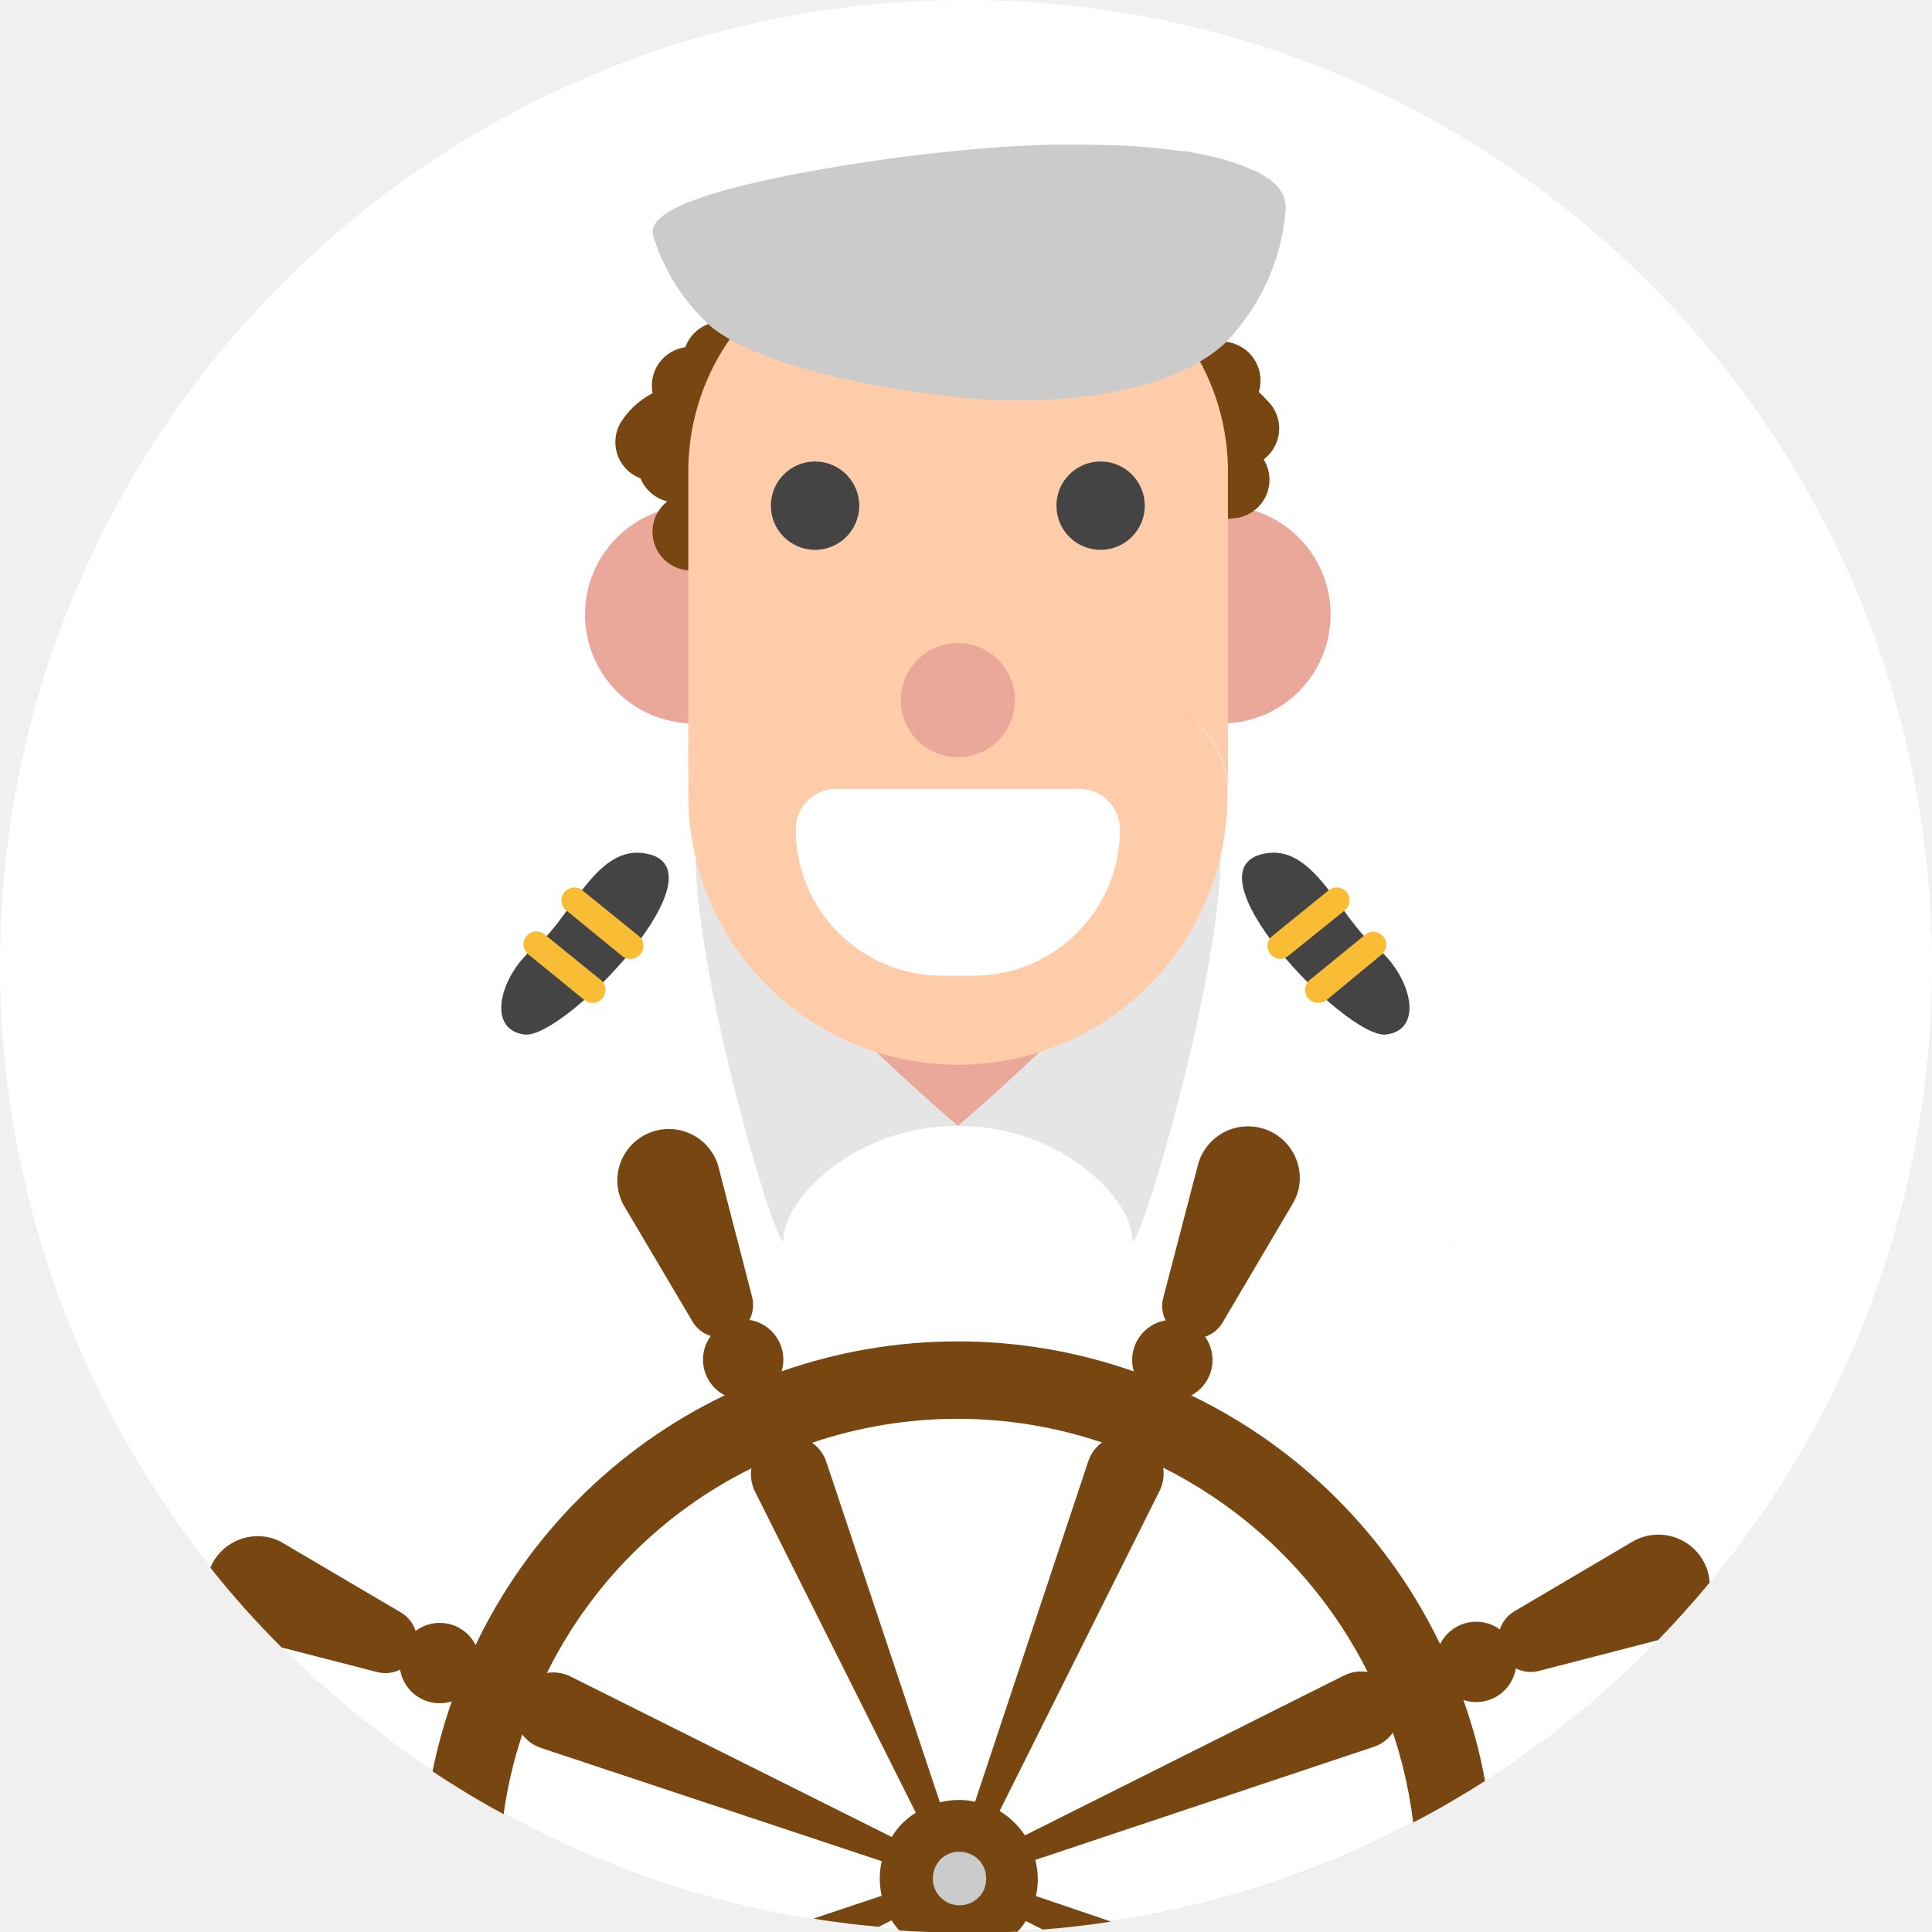
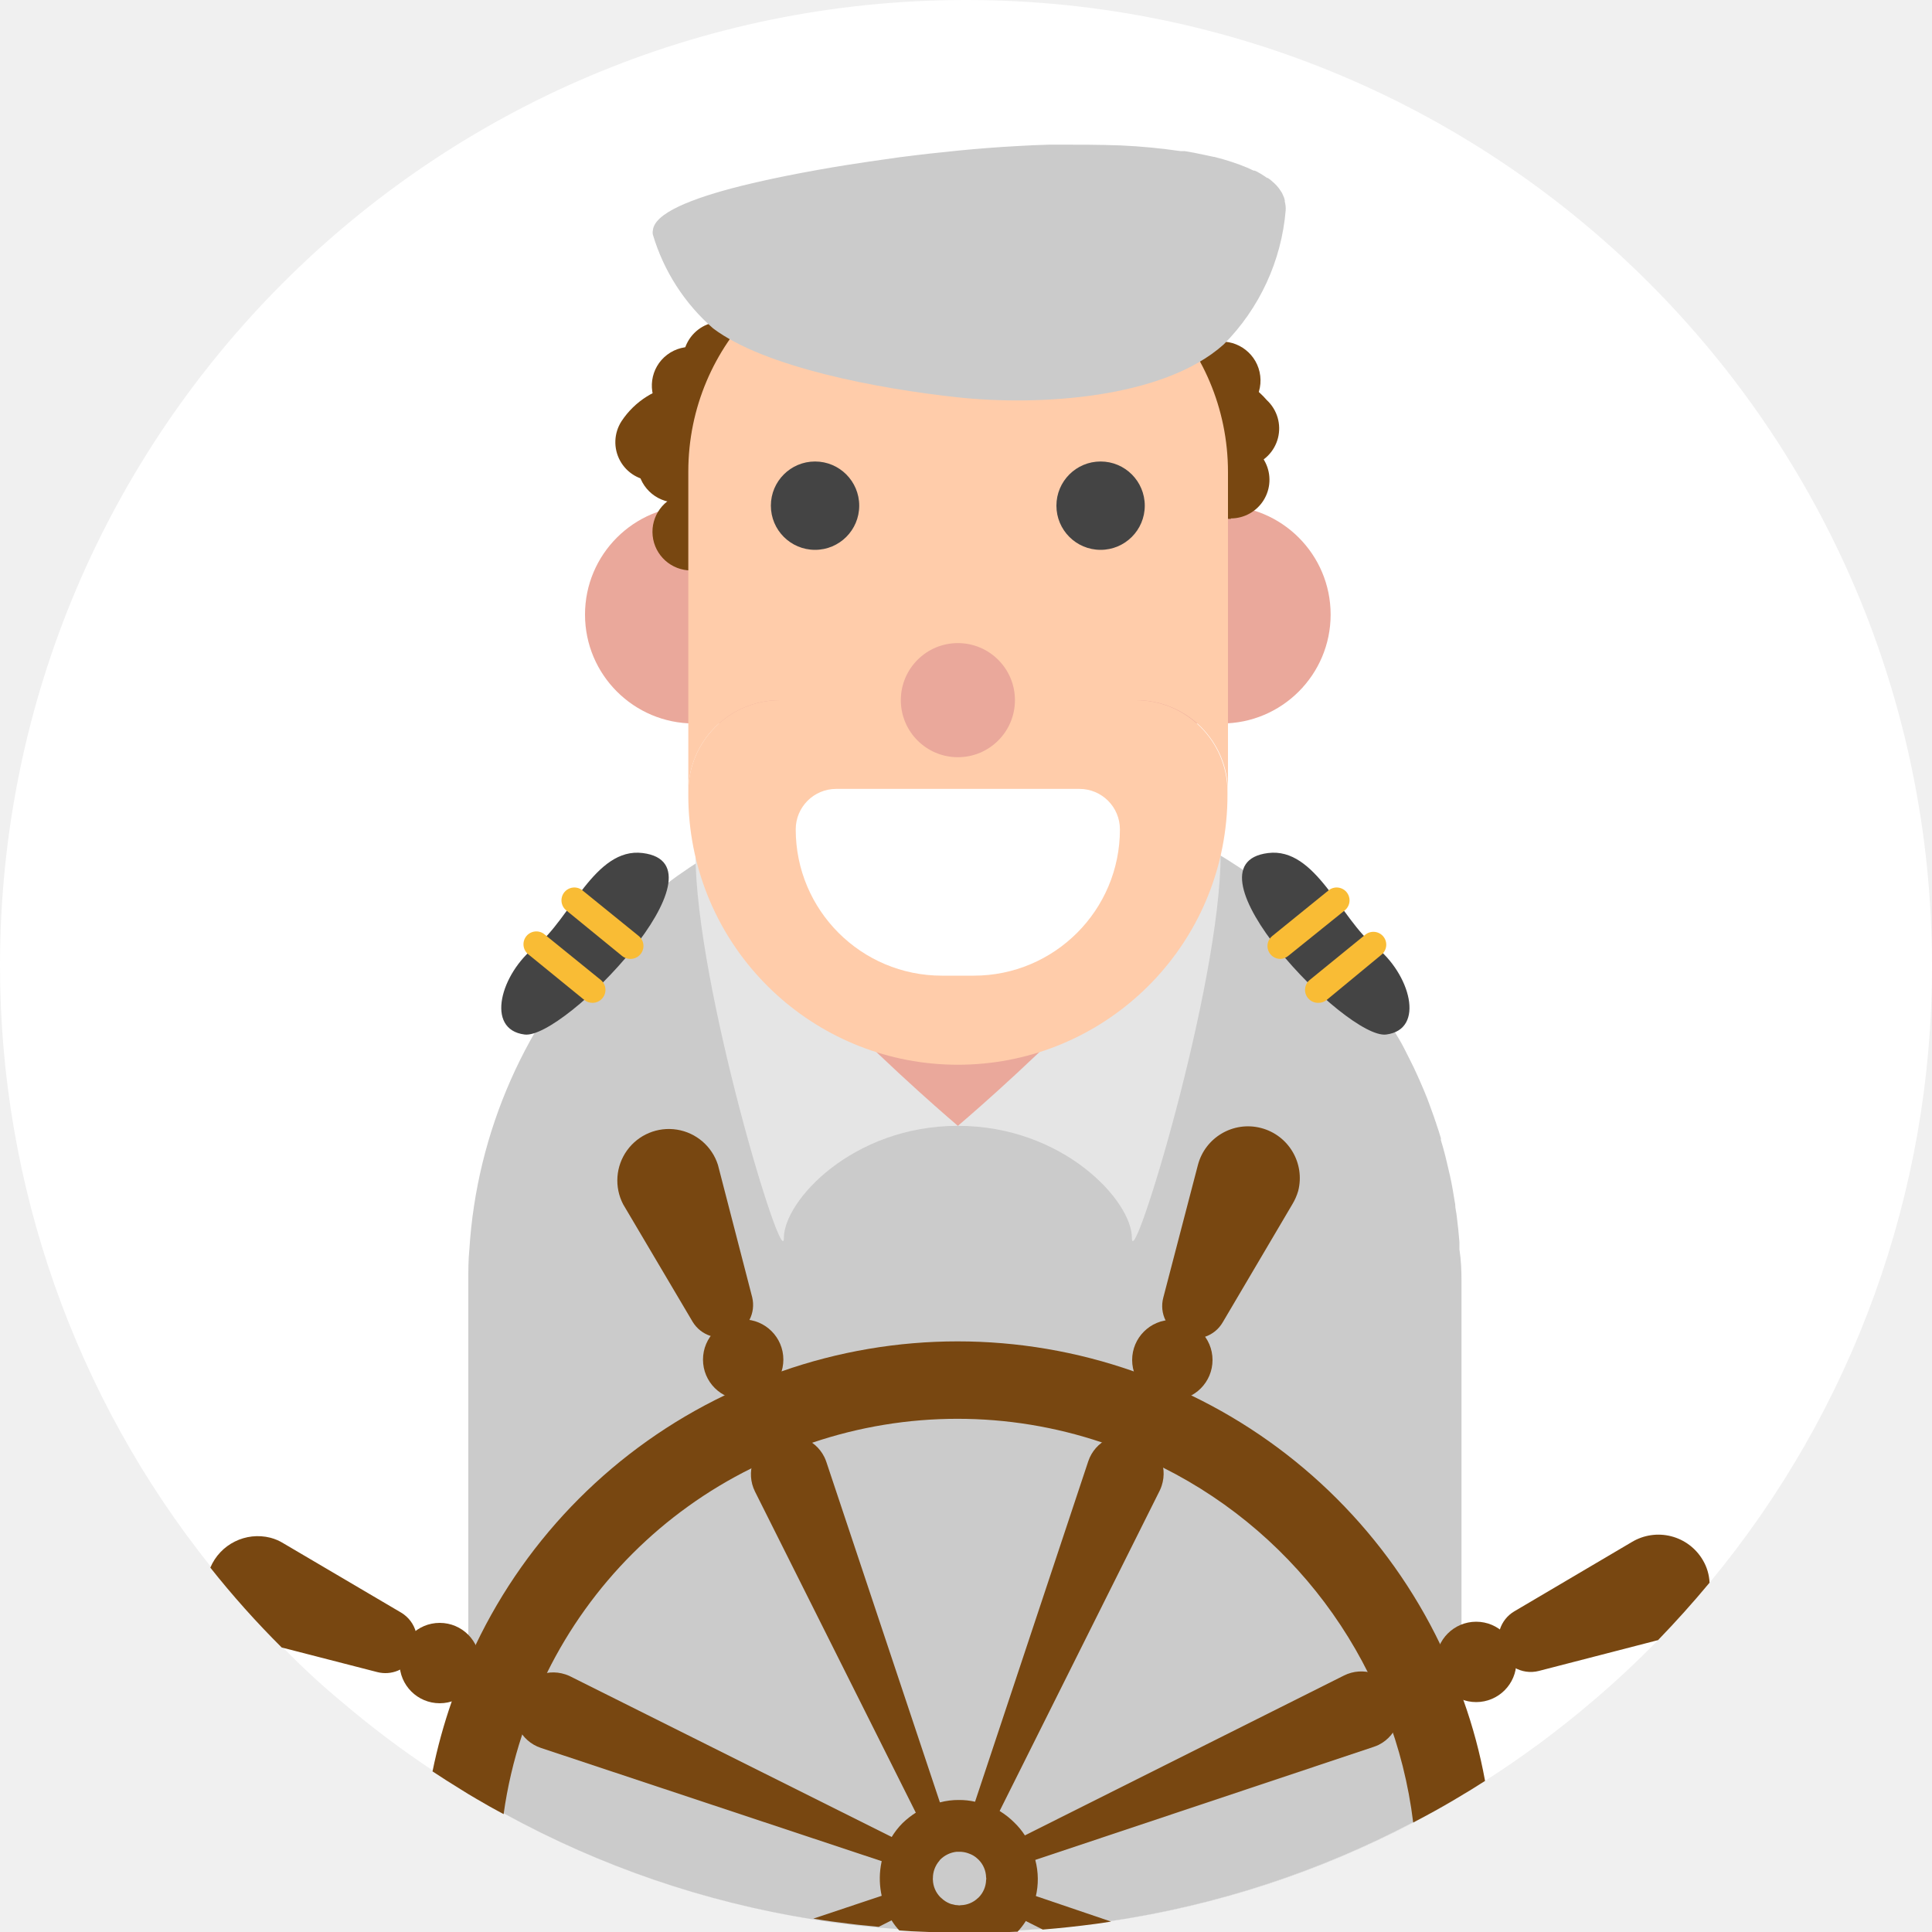
<svg xmlns="http://www.w3.org/2000/svg" id="Layer_1" data-name="Layer 1" viewBox="0 0 150 150">
  <defs>
    <style>.cls-1{fill:#cbcbcb;}.cls-2{fill:#fff;}.cls-3{fill:#e5e5e5;}.cls-4{fill:#3e5768;}.cls-5{fill:#eaa89b;}.cls-6{fill:#784711;}.cls-7{fill:#fca;}.cls-8{fill:#444;}.cls-9{fill:none;}.cls-10{fill:#f9bc35;}</style>
  </defs>
  <path class="cls-1" d="M113,99.08v40.61c-1.06.63-2.14,1.22-3.23,1.79a73.86,73.86,0,0,1-23.46,7.67l-.7.11-.5.07c-1.36.18-2.72.33-4.1.44-.66,0-1.33.09-2,.12h-.12l-1.65.07q-1,0-2,0H73.62c-.65,0-1.3,0-1.94-.07s-1.22,0-1.82-.1h0l-1.73-.14c-1-.09-2.08-.21-3.11-.35l-.47-.06h0c-.5-.07-1-.14-1.49-.23a74,74,0,0,1-23.85-8.17c-.71-.38-1.41-.77-2.1-1.18-.43-.25-.85-.5-1.27-.77V99.08c0-.82,0-1.63.08-2.44A38.39,38.39,0,0,1,40.64,80.3,39.11,39.11,0,0,1,43.41,76c.4-.54.81-1.06,1.24-1.57s1.07-1.26,1.64-1.86l.33-.35c.36-.37.73-.73,1.1-1.07a38.05,38.05,0,0,1,4.15-3.46c.68-.48,1.38-.95,2.09-1.39L55,65.68c.49-.28,1-.55,1.48-.81a37.53,37.53,0,0,1,5.28-2.28l.77-.26h0a40.17,40.17,0,0,1,4.12-1.08,39.08,39.08,0,0,1,15.34,0,40.36,40.36,0,0,1,4.13,1.08h0l.77.26a38.69,38.69,0,0,1,5.28,2.27l1.48.82,1.06.64a0,0,0,0,0,0,0c.59.37,1.18.76,1.75,1.16a37.28,37.28,0,0,1,4.3,3.52c.28.25.55.51.82.78l.47.48.14.15q.51.52,1,1.08.34.39.66.78c.15.16.28.32.42.49.29.35.56.71.84,1.07l.12.15a.36.36,0,0,0,.07.1c.33.45.65.91,1,1.37,0,0,0,0,0,0,.3.45.59.9.88,1.37s.54.9.8,1.36l0,.09c.27.48.53,1,.78,1.48s.46.93.67,1.4q.06.12.12.27c.21.47.41.94.6,1.42,0,0,0,0,0,0,.15.4.3.8.44,1.2.07.19.14.38.2.58A1.13,1.13,0,0,1,111,87c.13.36.24.72.35,1.09a.83.83,0,0,1,0,.15c.13.41.24.83.35,1.25,0,0,0,0,0,0l.21.89c.19.76.34,1.53.46,2.31l.09.53c0,.32.1.64.13,1,.08.64.15,1.29.2,1.94l0,.56C112.92,97.47,113,98.27,113,99.08Z" />
-   <path class="cls-2" d="M150,75a74.87,74.87,0,0,1-17.27,47.88q-1.92,2.31-4,4.46-2.49,2.55-5.21,4.85a74.78,74.78,0,0,1-8.2,6.06l-1.08.68-1.27.76c-1.06.63-2.14,1.22-3.23,1.79a73.86,73.86,0,0,1-23.46,7.67l-.7.11-.5.07c-1.36.18-2.72.33-4.1.44-.66,0-1.33.09-2,.12h-.12l-1.65.07q-1,0-2,0H73.62c-.65,0-1.3,0-1.94-.07s-1.22,0-1.82-.1h0l-1.73-.14c-1-.09-2.08-.21-3.11-.35l-.47-.06h0c-.5-.07-1-.14-1.49-.23a74,74,0,0,1-23.85-8.17c-.71-.38-1.41-.77-2.1-1.18-.43-.25-.85-.5-1.27-.77-.72-.44-1.44-.9-2.15-1.37a74.2,74.2,0,0,1-7.11-5.35q-2.42-2-4.64-4.29a70.67,70.67,0,0,1-5.54-6.2A74.73,74.73,0,0,1,0,75a75,75,0,0,1,150,0Z" />
+   <path class="cls-2" d="M150,75a74.87,74.87,0,0,1-17.27,47.88q-1.92,2.31-4,4.46-2.49,2.55-5.21,4.85a74.78,74.78,0,0,1-8.2,6.06l-1.08.68-.75.45-.52.31c-1.06.63-2.14,1.22-3.23,1.79a73.86,73.86,0,0,1-23.46,7.67l-.7.11-.5.07c-1.36.18-2.72.33-4.1.44-.66,0-1.33.09-2,.12h-.12l-1.65.07q-1,0-2,0H73.62c-.65,0-1.3,0-1.94-.07s-1.22,0-1.82-.1h0l-1.73-.14c-1-.09-2.08-.21-3.11-.35l-.47-.06h0c-.5-.07-1-.14-1.49-.23a74,74,0,0,1-23.85-8.17c-.71-.38-1.41-.77-2.1-1.18l-.75-.45-.52-.32c-.72-.44-1.44-.9-2.15-1.37a74.2,74.2,0,0,1-7.11-5.35q-2.42-2-4.64-4.29a70.67,70.67,0,0,1-5.54-6.2A74.73,74.73,0,0,1,0,75a75,75,0,0,1,150,0Z" />
+   <path class="cls-1" d="M113.47,99.46v39.92l-.52.31c-1.06.63-2.14,1.22-3.23,1.79a73.86,73.86,0,0,1-23.46,7.67l-.7.11-.5.07c-1.36.18-2.72.33-4.1.44-.66,0-1.33.09-2,.12h-.12l-1.65.07q-1,0-2,0H73.62c-.65,0-1.3,0-1.94-.07s-1.22,0-1.82-.1h0l-1.73-.14c-1-.09-2.08-.21-3.11-.35l-.47-.06h0c-.5-.07-1-.14-1.49-.23a74,74,0,0,1-23.85-8.17c-.71-.38-1.41-.77-2.1-1.18l-.75-.45V99.46c0-.82,0-1.63.08-2.44a38.55,38.55,0,0,1,10.77-24.4,39.11,39.11,0,0,1,7.34-5.92A38.48,38.48,0,0,1,62.3,63l.77-.26h0a40.36,40.36,0,0,1,4.13-1.08,39.08,39.08,0,0,1,15.34,0,40.54,40.54,0,0,1,4.14,1.08h0l.77.26a37.83,37.83,0,0,1,7.83,3.74,39,39,0,0,1,6.87,5.46l.47.48c.39.4.76.81,1.13,1.23s.73.84,1.08,1.27.64.81,1,1.22a.36.36,0,0,0,.07.1c.33.45.65.91,1,1.37l0,0c.3.45.59.9.88,1.37s.57,1,.85,1.45.53,1,.78,1.48.46.93.67,1.4l.12.27c.21.47.41.94.6,1.42,0,0,0,0,0,0,.15.4.3.8.44,1.2.07.19.14.38.2.58a1.13,1.13,0,0,1,.08.24c.13.36.24.72.35,1.09a.83.83,0,0,1,0,.15c.13.41.24.83.35,1.25,0,0,0,0,0,0l.21.89c.19.76.34,1.53.46,2.31l.09.53c0,.32.1.64.13,1,.08.64.15,1.29.2,1.94l0,.56C113.44,97.85,113.47,98.65,113.47,99.46Z" />
  <path class="cls-3" d="M74.37,87.41c8.17,0,13.51,5.82,13.51,8.7s6.89-19.64,6.89-29.79S74.37,87.41,74.37,87.41Z" />
  <path class="cls-3" d="M74.37,87.41c-8.17,0-13.51,5.82-13.51,8.7S54,76.47,54,66.32,74.37,87.41,74.37,87.41Z" />
  <polygon class="cls-4" points="74.37 62.52 75.34 67.52 73.4 67.52 74.37 62.52" />
  <path class="cls-5" d="M94.17,63.51c0-7.19-8.87-13-19.8-13s-19.81,5.83-19.81,13,19.81,23.9,19.81,23.9S94.17,70.7,94.17,63.51Z" />
  <rect class="cls-5" x="45.42" y="39.26" width="57.89" height="16.91" rx="8.46" />
  <circle class="cls-1" cx="59.13" cy="36.25" r="5.57" />
  <path class="cls-6" d="M59.13,42.32a6.07,6.07,0,1,1,6.07-6.07A6.07,6.07,0,0,1,59.13,42.32Zm0-11.14a5.07,5.07,0,1,0,5.07,5.07A5.08,5.08,0,0,0,59.13,31.18Z" />
  <path class="cls-6" d="M50.77,37.33a3,3,0,0,1-2.52-4.62,6.45,6.45,0,0,1,4.53-2.85,6.87,6.87,0,0,1,5.68,2.35,3,3,0,0,1-4.24,4.24,2.91,2.91,0,0,0-.79-.6l-.13.1A3,3,0,0,1,50.77,37.33Z" />
  <path class="cls-6" d="M57.89,36.28A2.93,2.93,0,0,1,56.55,36a3,3,0,0,1-1.34-4,2.86,2.86,0,0,0,.33-1l-.14-.09a3,3,0,1,1,1.48-5.81A6.43,6.43,0,0,1,61,28.49a6.9,6.9,0,0,1-.44,6.14A3,3,0,0,1,57.89,36.28Z" />
  <path class="cls-6" d="M58.85,37.32a6.5,6.5,0,0,1-2.64-4.67,6.87,6.87,0,0,1,2.63-5.56,3,3,0,1,1,4,4.44,2.7,2.7,0,0,0-.64.76.77.77,0,0,0,.17.19l-1.81,2.39Z" />
  <path class="cls-6" d="M61.34,34.66a8.25,8.25,0,0,1-3.74-1,3,3,0,0,1,2.73-5.35,3.06,3.06,0,0,0,1,.34,1.5,1.5,0,0,0,.11-.22l2.88.84,2.9.76a6.48,6.48,0,0,1-3.43,4.12A5.91,5.91,0,0,1,61.34,34.66Z" />
  <path class="cls-6" d="M61.06,35.5a6.47,6.47,0,0,1-3.86-3.72,6.88,6.88,0,0,1,.93-6.08,3,3,0,1,1,5.13,3.1,3,3,0,0,0-.4.92,1,1,0,0,0,.22.13l-1,2.81Zm1.8-5.71h0Z" />
  <path class="cls-6" d="M67.48,37.69a3,3,0,0,1-2.12-.88,3,3,0,0,0-.79-.61,1,1,0,0,0-.18.18l-2.48-1.69-2.52-1.62a6.42,6.42,0,0,1,4.53-2.86,6.85,6.85,0,0,1,5.68,2.36,3,3,0,0,1-2.12,5.12Z" />
  <path class="cls-6" d="M59.81,36.35A6.4,6.4,0,0,1,60.37,31a6.88,6.88,0,0,1,5.37-3,3,3,0,0,1,.7,6,3.09,3.09,0,0,0-1,.25,1.07,1.07,0,0,0,0,.25l-2.86.9Z" />
  <path class="cls-6" d="M60.8,47A3,3,0,0,1,58,45a6.44,6.44,0,0,1,.56-5.33,6.85,6.85,0,0,1,5.37-3,3,3,0,1,1,.7,6,2.82,2.82,0,0,0-1,.24.85.85,0,0,0,0,.17,3,3,0,0,1-2.84,4Z" />
  <path class="cls-6" d="M66.8,41.79a3,3,0,0,1-2.69-1.66,2.64,2.64,0,0,0-.55-.83,1,1,0,0,0-.23.11L61.52,37l-1.87-2.34a6.41,6.41,0,0,1,5.2-1.26,6.83,6.83,0,0,1,4.64,4,3,3,0,0,1-1.35,4A3.05,3.05,0,0,1,66.8,41.79Z" />
  <path class="cls-6" d="M57.59,45.21a3,3,0,0,1-3-2.81,2.84,2.84,0,0,0-.19-1,1,1,0,0,0-.25,0l-.75-2.91-.83-2.88a6.43,6.43,0,0,1,5.29.84A6.87,6.87,0,0,1,60.59,42a3,3,0,0,1-2.8,3.19Z" />
  <path class="cls-6" d="M52.83,39A3,3,0,0,1,52.21,33a2.83,2.83,0,0,0,.94-.33c0-.07,0-.17,0-.17a3,3,0,1,1,5.47-2.46,6.49,6.49,0,0,1-.08,5.35,6.89,6.89,0,0,1-5.08,3.48A2.68,2.68,0,0,1,52.83,39Z" />
  <path class="cls-6" d="M53.67,44.29a3,3,0,0,1-.61-5.94A2.93,2.93,0,0,0,54,38a1.84,1.84,0,0,0,0-.25l2.77-1.15,2.73-1.23a6.41,6.41,0,0,1-.08,5.35,6.85,6.85,0,0,1-5.08,3.48A2.56,2.56,0,0,1,53.67,44.29Z" />
  <path class="cls-6" d="M64.62,45.68a6.4,6.4,0,0,1-4.76-2.09,6.89,6.89,0,0,1-1.32-6,3,3,0,0,1,5.91,1.06,2.73,2.73,0,0,0,0,1,.7.7,0,0,0,.25,0l0,3,.12,3Zm-.2-6h0Z" />
  <path class="cls-6" d="M56.7,34.85h-.16a6.9,6.9,0,0,1-5.32-3.1A3,3,0,1,1,56,28.12a3,3,0,0,0,.7.71l.14-.09a3,3,0,0,1,4.57,3.89A6.45,6.45,0,0,1,56.7,34.85Z" />
  <circle class="cls-1" cx="87.88" cy="34.75" r="5.57" />
  <path class="cls-6" d="M87.88,40.82A6.07,6.07,0,1,1,94,34.75,6.08,6.08,0,0,1,87.88,40.82Zm0-11.14A5.07,5.07,0,1,0,93,34.75,5.08,5.08,0,0,0,87.88,29.68Z" />
  <path class="cls-6" d="M79.53,35.83A3,3,0,0,1,77,31.21a6.48,6.48,0,0,1,4.54-2.85,6.88,6.88,0,0,1,5.68,2.35A3,3,0,0,1,83,35a2.91,2.91,0,0,0-.79-.6l-.13.1A3,3,0,0,1,79.53,35.83Z" />
  <path class="cls-6" d="M86.65,34.78a2.93,2.93,0,0,1-1.34-.32,3,3,0,0,1-1.34-4,2.75,2.75,0,0,0,.32-1l-.14-.09a3,3,0,0,1,1.48-5.81A6.4,6.4,0,0,1,89.77,27a6.84,6.84,0,0,1-.44,6.14A3,3,0,0,1,86.65,34.78Z" />
  <path class="cls-6" d="M87.6,35.81A6.42,6.42,0,0,1,85,31.15a6.87,6.87,0,0,1,2.63-5.56,3,3,0,1,1,4,4.44,3,3,0,0,0-.65.76,1,1,0,0,0,.17.19l-1.81,2.39Z" />
  <path class="cls-6" d="M90.09,33.16a8.22,8.22,0,0,1-3.73-1,3,3,0,0,1,2.73-5.35,3,3,0,0,0,.94.34,1.64,1.64,0,0,0,.12-.22l2.87.84,2.91.76a6.47,6.47,0,0,1-3.44,4.12A5.87,5.87,0,0,1,90.09,33.16Z" />
  <path class="cls-6" d="M89.81,34A6.46,6.46,0,0,1,86,30.28a6.88,6.88,0,0,1,.93-6.08A3,3,0,1,1,92,27.3a2.78,2.78,0,0,0-.4.92,1.2,1.2,0,0,0,.21.13l-1,2.81Zm1.8-5.71h0Z" />
  <path class="cls-6" d="M90.67,36.19a3,3,0,0,1-2.53-4.62,6.45,6.45,0,0,1,4.54-2.86,6.88,6.88,0,0,1,5.68,2.36,3,3,0,1,1-4.24,4.24,2.87,2.87,0,0,0-.8-.61l-.13.11A3,3,0,0,1,90.67,36.19Z" />
  <path class="cls-6" d="M91.4,36.87a3,3,0,0,1-2.84-2,6.46,6.46,0,0,1,.57-5.33,6.86,6.86,0,0,1,5.36-3,3,3,0,1,1,.71,6,3,3,0,0,0-1,.25v.17a3,3,0,0,1-1.85,3.81A3.11,3.11,0,0,1,91.4,36.87Z" />
  <path class="cls-6" d="M86.72,43.49a6.46,6.46,0,0,1,.57-5.33,6.85,6.85,0,0,1,5.37-3,3,3,0,1,1,.7,6,2.83,2.83,0,0,0-1,.24,1,1,0,0,0,0,.25l-2.86.9Z" />
  <path class="cls-6" d="M95.56,40.29a3,3,0,0,1-2.69-1.66,2.79,2.79,0,0,0-.56-.83.91.91,0,0,0-.22.11l-1.81-2.39L88.4,33.18a6.43,6.43,0,0,1,5.21-1.26c1.35.29,3.24,1.23,4.64,4a3,3,0,0,1-2.69,4.33Z" />
  <path class="cls-6" d="M86.35,43.71a3,3,0,0,1-3-2.81,3,3,0,0,0-.2-1,1.06,1.06,0,0,0-.25,0L82.17,37l-.84-2.88a6.45,6.45,0,0,1,5.3.84,6.89,6.89,0,0,1,2.71,5.52,3,3,0,0,1-2.79,3.19Z" />
  <path class="cls-6" d="M81.58,37.45A3,3,0,0,1,81,31.51a2.83,2.83,0,0,0,.94-.33,1.44,1.44,0,0,0,0-.24l2.77-1.16,2.73-1.23a6.41,6.41,0,0,1-.08,5.35,6.85,6.85,0,0,1-5.07,3.48A2.7,2.7,0,0,1,81.58,37.45Z" />
  <path class="cls-6" d="M82.43,42.79a3,3,0,0,1-.62-5.94,2.83,2.83,0,0,0,.94-.33.7.7,0,0,0,0-.25l2.77-1.15,2.74-1.23a6.49,6.49,0,0,1-.08,5.35,6.87,6.87,0,0,1-5.08,3.48A2.68,2.68,0,0,1,82.43,42.79Z" />
  <path class="cls-6" d="M93.38,44.18a6.4,6.4,0,0,1-4.76-2.09c-.91-1-1.87-2.92-1.33-6a3,3,0,0,1,5.91,1.06,2.88,2.88,0,0,0,0,1,.69.69,0,0,0,.24,0l0,3,.11,3Zm-.2-6h0Z" />
  <path class="cls-6" d="M85.46,33.35h-.17A6.87,6.87,0,0,1,80,30.25a3,3,0,1,1,4.77-3.63,2.92,2.92,0,0,0,.71.71,1.49,1.49,0,0,0,.2-.15l2.22,2,2.29,1.95A6.45,6.45,0,0,1,85.46,33.35Z" />
  <path class="cls-7" d="M77.34,18.65a18,18,0,0,1,18,18V61.49a7.13,7.13,0,0,0-7.13-7.13H60.57a7.13,7.13,0,0,0-7.13,7.13V36.61a18,18,0,0,1,18-18Z" />
  <path class="cls-7" d="M95.3,61.49v.22a20.21,20.21,0,0,1-.1,2.07,20.93,20.93,0,0,1-41.66,0,20.21,20.21,0,0,1-.1-2.07v-.22a7.13,7.13,0,0,1,7.13-7.13h27.6A7.13,7.13,0,0,1,95.3,61.49Z" />
  <path class="cls-2" d="M64.92,61.25H83.81a3.14,3.14,0,0,1,3.14,3.14v0A11.35,11.35,0,0,1,75.6,75.75H73.13A11.35,11.35,0,0,1,61.78,64.39v0a3.14,3.14,0,0,1,3.14-3.14Z" />
  <circle class="cls-5" cx="74.37" cy="54.36" r="4.43" />
  <circle class="cls-8" cx="63.28" cy="39.26" r="3.43" />
  <circle class="cls-8" cx="85.45" cy="39.26" r="3.43" />
  <path class="cls-1" d="M112.89,96.67h0l0-.56C112.86,96.29,112.88,96.48,112.89,96.67Z" />
  <path class="cls-1" d="M99.82,16.33A16.76,16.76,0,0,1,95,26.75c-4.74,4.23-14.4,4.77-20.63,4.1s-15-2.34-19-5.35a15.53,15.53,0,0,1-4.68-7.28.77.77,0,0,1,0-.34c.12-1.31,2.91-2.46,6.91-3.46,1.42-.35,3-.69,4.65-1s3.1-.56,4.75-.8l.45-.07h0l2.45-.35c1.46-.19,3-.36,4.52-.51s3.07-.27,4.56-.35c.85-.05,1.7-.09,2.53-.11h0l.48,0c1.72,0,3.38,0,5,.06a46.51,46.51,0,0,1,4.65.44l.33,0,.79.14.77.16.69.15.06,0,.7.19h0l.65.2.63.22.58.23.5.23.09,0a4.92,4.92,0,0,1,.45.24h0l.33.21a1,1,0,0,1,.15.11l.06,0a3.16,3.16,0,0,1,.27.2l0,0,.26.23h0l.16.16a2.66,2.66,0,0,1,.34.45.36.36,0,0,0,.07.1,1.76,1.76,0,0,1,.09.2,1.64,1.64,0,0,1,.14.39l0,.11A2.11,2.11,0,0,1,99.82,16.33Z" />
  <line class="cls-9" x1="20.54" y1="123.5" x2="30.25" y2="127.51" />
  <line class="cls-9" x1="96.65" y1="91.99" x2="92.63" y2="101.7" />
  <circle class="cls-1" cx="74.36" cy="145.76" r="4.11" />
  <path class="cls-6" d="M75,145.82a.63.63,0,0,1-.14.4l0,0a.31.31,0,0,1-.14.11h0a.8.8,0,0,1-.16.08l-.1.05-.3.15-1.08.54-.13.07h0l-1.8.9,0,0-1.76.89h0l-1.17.59c-1-.09-2.08-.21-3.11-.35l-.47-.06h0c-.5-.07-1-.14-1.49-.23l5.45-1.82.07,0,1.82-.61.08,0,1.85-.62.09,0,.19-.06,1-.33.35-.11h0l.05,0,.08,0,.23-.08a.51.51,0,0,1,.3,0,.17.17,0,0,1,.1,0,.34.34,0,0,1,.12.06.08.08,0,0,1,0,0s0,0,0,0a.43.43,0,0,1,.17.24A.45.45,0,0,1,75,145.82Z" />
  <path class="cls-6" d="M74.2,146.41,42,135.71a3,3,0,0,1,1.9-5.71,2.66,2.66,0,0,1,.39.16l30.36,15.17a.58.58,0,0,1-.44,1.08Z" />
  <path class="cls-6" d="M73.82,146.16l-15.2-30.35A3,3,0,0,1,64,113.12a3.2,3.2,0,0,1,.16.39l10.74,32.2a.58.58,0,0,1-.37.74A.6.6,0,0,1,73.82,146.16Z" />
  <path class="cls-6" d="M73.78,145.67l10.71-32.21a3,3,0,1,1,5.7,1.9,2.66,2.66,0,0,1-.16.39L74.86,146.11a.59.59,0,0,1-1.08-.44Z" />
  <path class="cls-6" d="M74,145.29l30.34-15.2a3,3,0,1,1,2.7,5.38,3.33,3.33,0,0,1-.4.16L74.49,146.37a.58.58,0,0,1-.74-.37A.58.58,0,0,1,74,145.29Z" />
  <path class="cls-6" d="M80.37,147.19l5.89,2-.7.11-.5.07c-1.36.18-2.72.33-4.1.44l-1.37-.69-.09,0-1.71-.86L76,147.26l-.08,0-.08,0-1.07-.53-.29-.15-.06,0-.1-.06h0l-.08,0-.1,0-.08-.05a.57.57,0,0,1-.24-.47.09.09,0,0,1,0-.05s0,0,0,0a.46.46,0,0,1,0-.2.91.91,0,0,1,.11-.16.56.56,0,0,1,.46-.16h.06a.11.11,0,0,1,.08,0l.12,0,.12,0,.41.14,1,.33.27.09.07,0,1.87.63.08,0,1.81.61Z" />
  <line class="cls-9" x1="128.2" y1="123.4" x2="118.5" y2="127.42" />
  <path class="cls-6" d="M132.73,122.88q-1.92,2.31-4,4.46l-9.25,2.39a2.53,2.53,0,0,1-3.08-1.81,2.41,2.41,0,0,1,.05-1.41,2.52,2.52,0,0,1,1.11-1.4l9.14-5.39a4,4,0,0,1,5.51,1.41A3.76,3.76,0,0,1,132.73,122.88Z" />
  <circle class="cls-6" cx="114.61" cy="129.03" r="3.12" />
  <line class="cls-9" x1="52.06" y1="91.97" x2="56.09" y2="101.68" />
  <path class="cls-6" d="M55.74,90.44l2.66,10.28a2.53,2.53,0,0,1-4.62,1.91l-5.4-9.13a4,4,0,1,1,7.36-3.06Z" />
  <circle class="cls-6" cx="57.7" cy="105.56" r="3.12" />
  <circle class="cls-1" cx="74.44" cy="145.8" r="4.11" />
  <path class="cls-8" d="M49.9,66.23c-3.72-.47-5.63,5.16-8.32,7.25s-3.94,6.45-.85,6.84S56.87,67.1,49.9,66.23Z" />
  <path class="cls-10" d="M46,77.86a1,1,0,0,1-.63-.22l-4.32-3.52a1,1,0,1,1,1.26-1.55l4.33,3.51a1,1,0,0,1,.14,1.41A1,1,0,0,1,46,77.86Z" />
  <path class="cls-10" d="M48.94,74.45a1,1,0,0,1-.63-.22L44,70.71a1,1,0,1,1,1.26-1.55l4.33,3.51a1,1,0,0,1,.14,1.41A1,1,0,0,1,48.94,74.45Z" />
  <path class="cls-8" d="M98.45,66.23c3.72-.47,5.63,5.16,8.32,7.25s3.94,6.45.85,6.84S91.48,67.1,98.45,66.23Z" />
  <path class="cls-10" d="M102.33,77.86a1,1,0,0,1-.78-.37,1,1,0,0,1,.14-1.41L106,72.57a1,1,0,0,1,1.41.15,1,1,0,0,1-.15,1.4L103,77.64A1,1,0,0,1,102.33,77.86Z" />
  <path class="cls-10" d="M99.42,74.45a1,1,0,0,1-.64-1.78l4.33-3.51a1,1,0,1,1,1.26,1.55L100,74.23A1,1,0,0,1,99.42,74.45Z" />
  <path class="cls-6" d="M113.62,132c-.2-.59-.42-1.18-.67-1.76-.34-.87-.72-1.73-1.13-2.57a41.37,41.37,0,0,0-19.33-19.33q-1.06-.52-2.19-1c-.75-.31-1.5-.6-2.26-.86a41.28,41.28,0,0,0-27.38,0q-1.11.39-2.19.84c-.74.31-1.47.63-2.18,1a41.16,41.16,0,0,0-19.36,19.39c-.34.7-.66,1.42-1,2.15-.07.16-.13.33-.2.49-.22.56-.44,1.13-.64,1.7a42.4,42.4,0,0,0-1.51,5.48c.71.47,1.43.93,2.15,1.37.42.27.84.52,1.27.77.69.41,1.39.8,2.1,1.18a35.15,35.15,0,0,1,1.44-6.17c.28-.85.59-1.69.94-2.53s.67-1.54,1-2.29A35,35,0,0,1,58.34,114a26.79,26.79,0,0,1,2.43-1.13c.76-.32,1.53-.6,2.3-.86A35.16,35.16,0,0,1,85.58,112q1.23.4,2.43.9c.78.32,1.55.67,2.3,1.05a35.66,35.66,0,0,1,19.41,27.55c1.09-.57,2.17-1.16,3.23-1.79l1.27-.76,1.08-.68A39.88,39.88,0,0,0,113.62,132Z" />
  <line class="cls-9" x1="20.54" y1="123.5" x2="30.25" y2="127.51" />
  <path class="cls-6" d="M32.1,128.66a2.53,2.53,0,0,1-2.81,1.16l-7.42-1.91a70.67,70.67,0,0,1-5.54-6.2A4,4,0,0,1,21,119.39a3.68,3.68,0,0,1,1,.43l9.14,5.38a2.54,2.54,0,0,1,.9,3.46Z" />
  <circle class="cls-6" cx="34.14" cy="129.12" r="3.12" />
  <line class="cls-9" x1="96.65" y1="91.99" x2="92.63" y2="101.7" />
  <path class="cls-6" d="M100.33,93.51l-5.39,9.14a2.52,2.52,0,0,1-4.62-1.91L93,90.47a4,4,0,1,1,7.79,2A4.38,4.38,0,0,1,100.33,93.51Z" />
  <circle class="cls-6" cx="91.02" cy="105.59" r="3.12" />
  <path class="cls-6" d="M80.38,144.41a5.87,5.87,0,0,0-.8-1.9,5.71,5.71,0,0,0-.82-1,6.1,6.1,0,0,0-1.14-.9,5.49,5.49,0,0,0-1.33-.6s-.05,0-.07,0a4.05,4.05,0,0,0-.5-.12,5.46,5.46,0,0,0-1.28-.14,5.61,5.61,0,0,0-1.48.19,5.71,5.71,0,0,0-1.88.81,6.5,6.5,0,0,0-1,.79,5.72,5.72,0,0,0-.89,1.15,5.53,5.53,0,0,0-.75,1.88,6.22,6.22,0,0,0,.81,4.57,4.88,4.88,0,0,0,.57.74c.6.05,1.21.08,1.82.1s1.29.06,1.94.07h1.62q1,0,2,0l1.65-.07H79a5.21,5.21,0,0,0,.63-.81,5.65,5.65,0,0,0,.78-1.89A5.81,5.81,0,0,0,80.38,144.41ZM73,147.29l0,0a2,2,0,0,1-.57-1.34.29.29,0,0,1,0-.13,2.06,2.06,0,0,1,.51-1.36.24.24,0,0,1,.06-.08l0,0a2.11,2.11,0,0,1,1.28-.61h.21a2.08,2.08,0,0,1,.6.09l.14.05a1.84,1.84,0,0,1,.63.37l.12.11,0,0a2,2,0,0,1,.58,1.36.41.41,0,0,1,0,.22,2,2,0,0,1-.58,1.35s0,0,0,0l-.06.05a2,2,0,0,1-1.33.55.45.45,0,0,1-.23,0,1.15,1.15,0,0,1-.37-.06s0,0,0,0a1,1,0,0,1-.25-.07,2,2,0,0,1-.66-.43Z" />
</svg>
